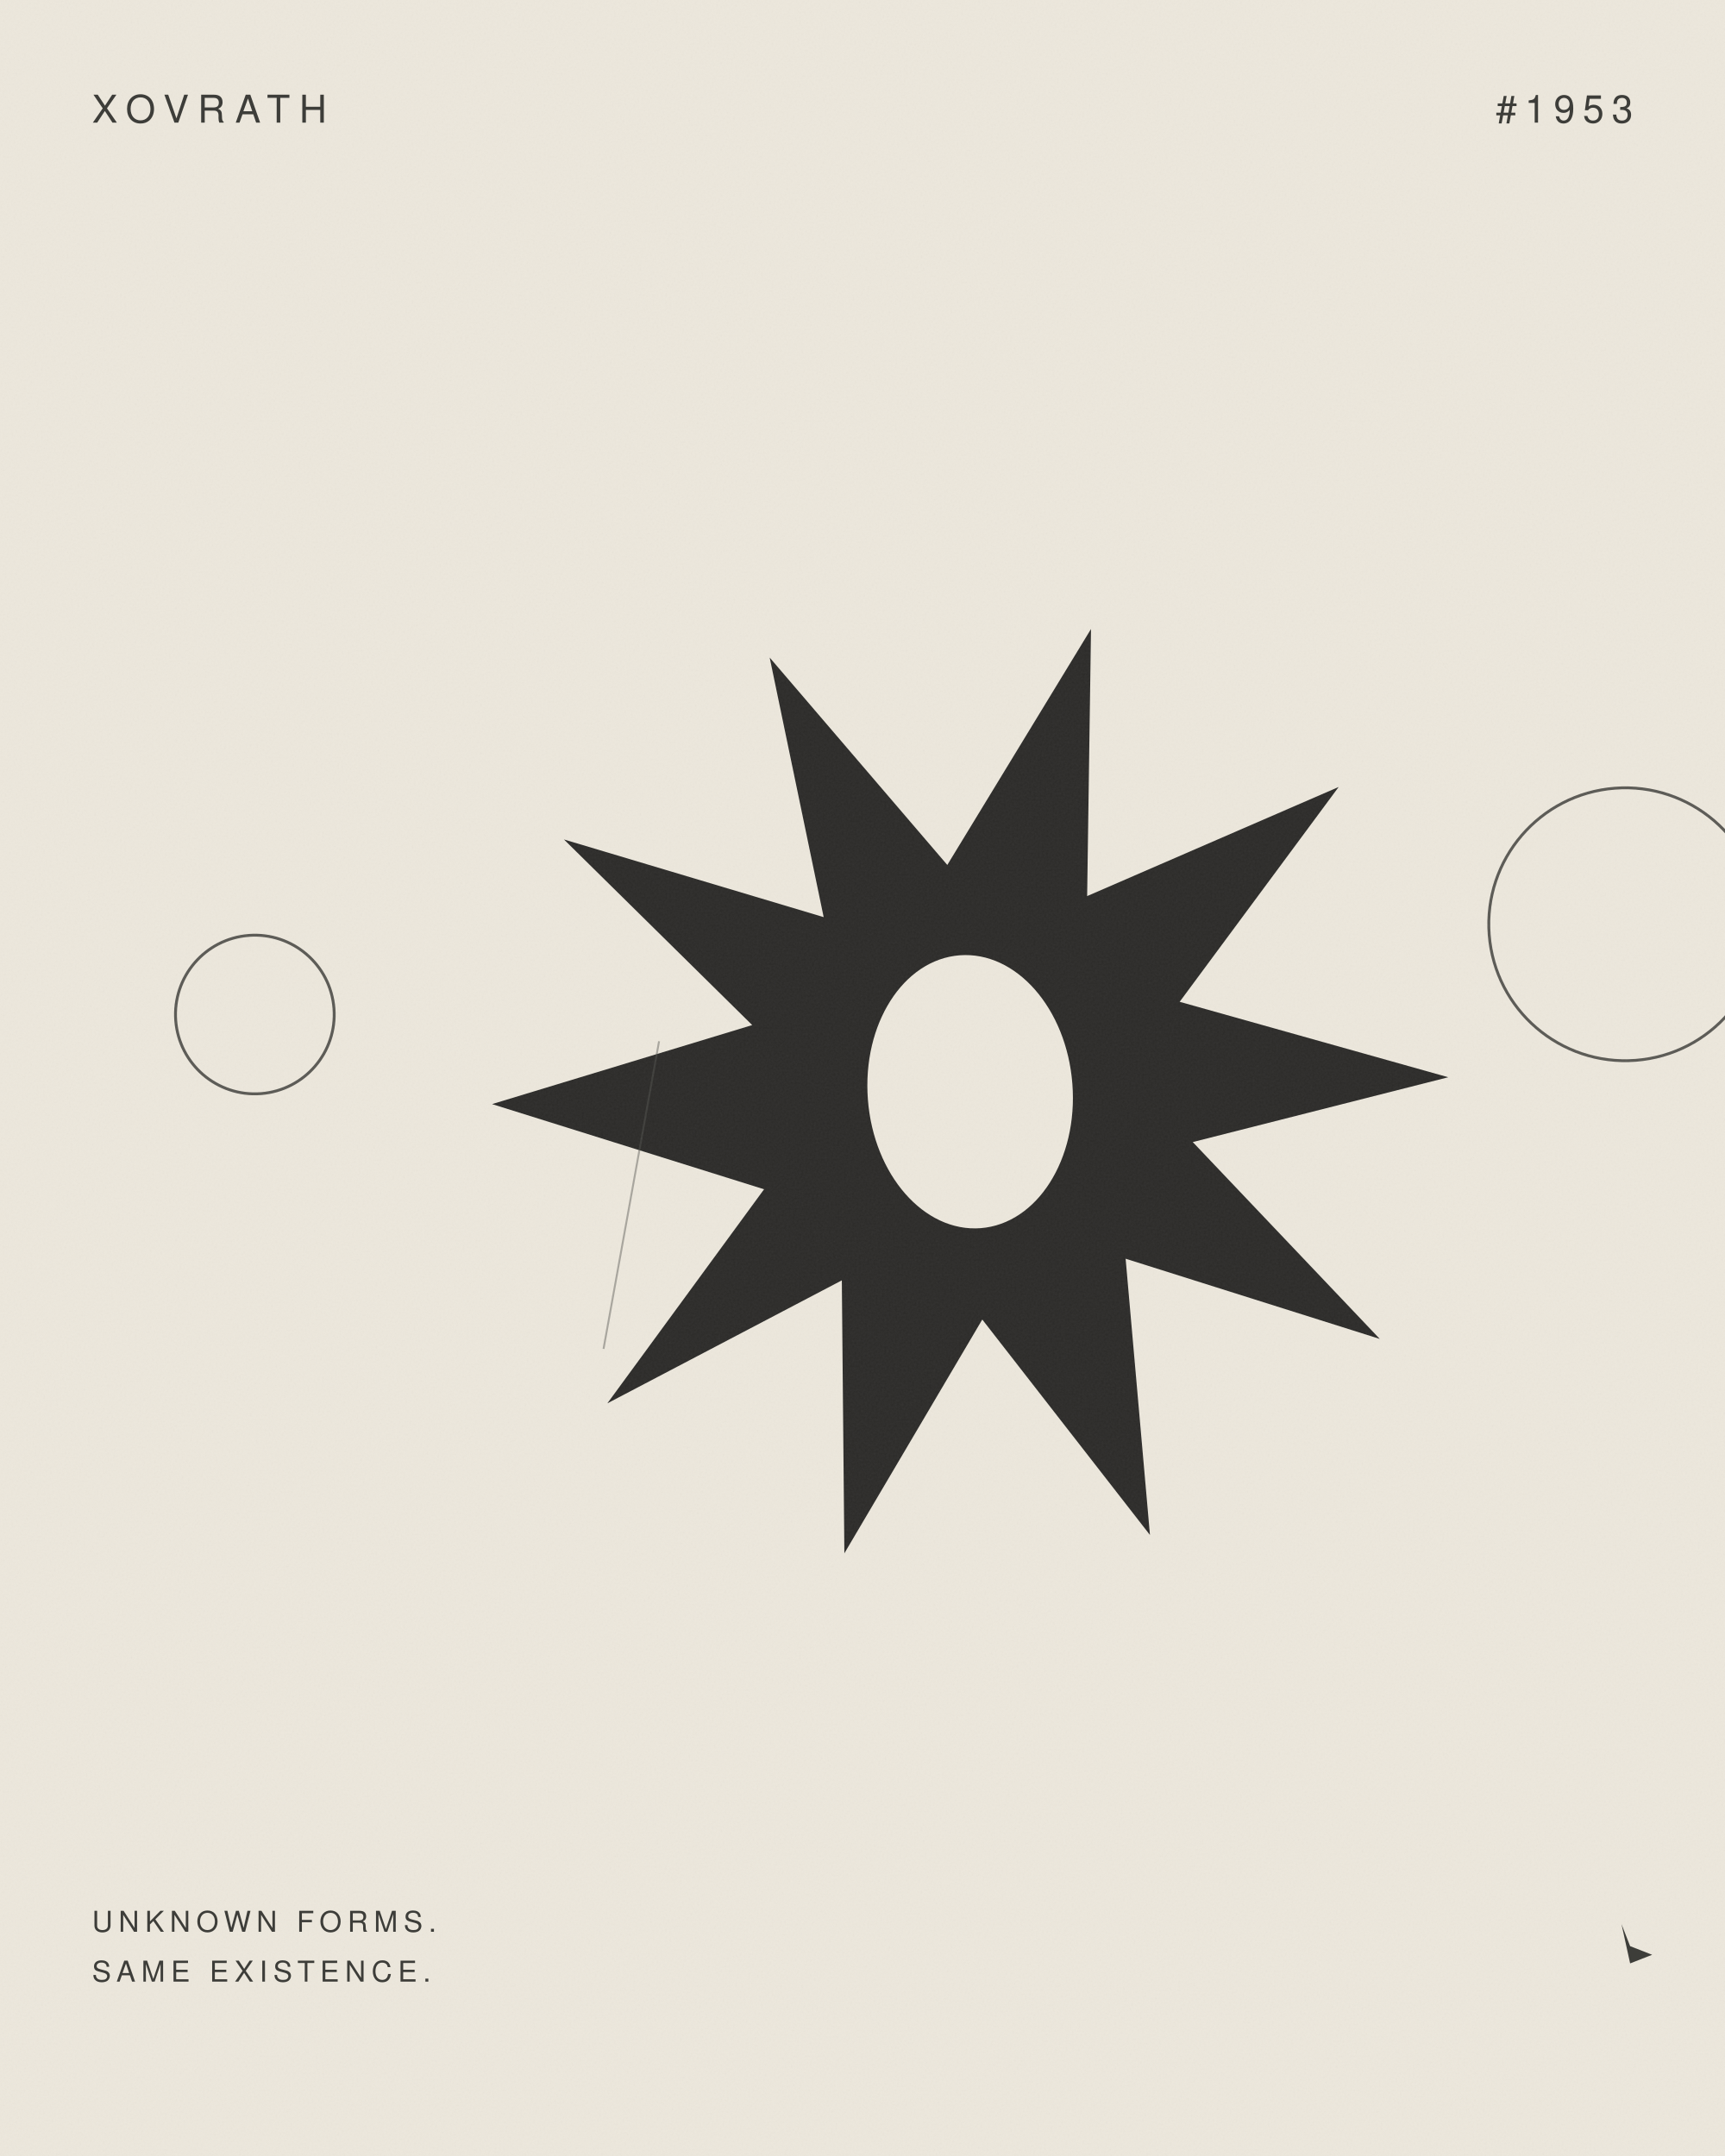
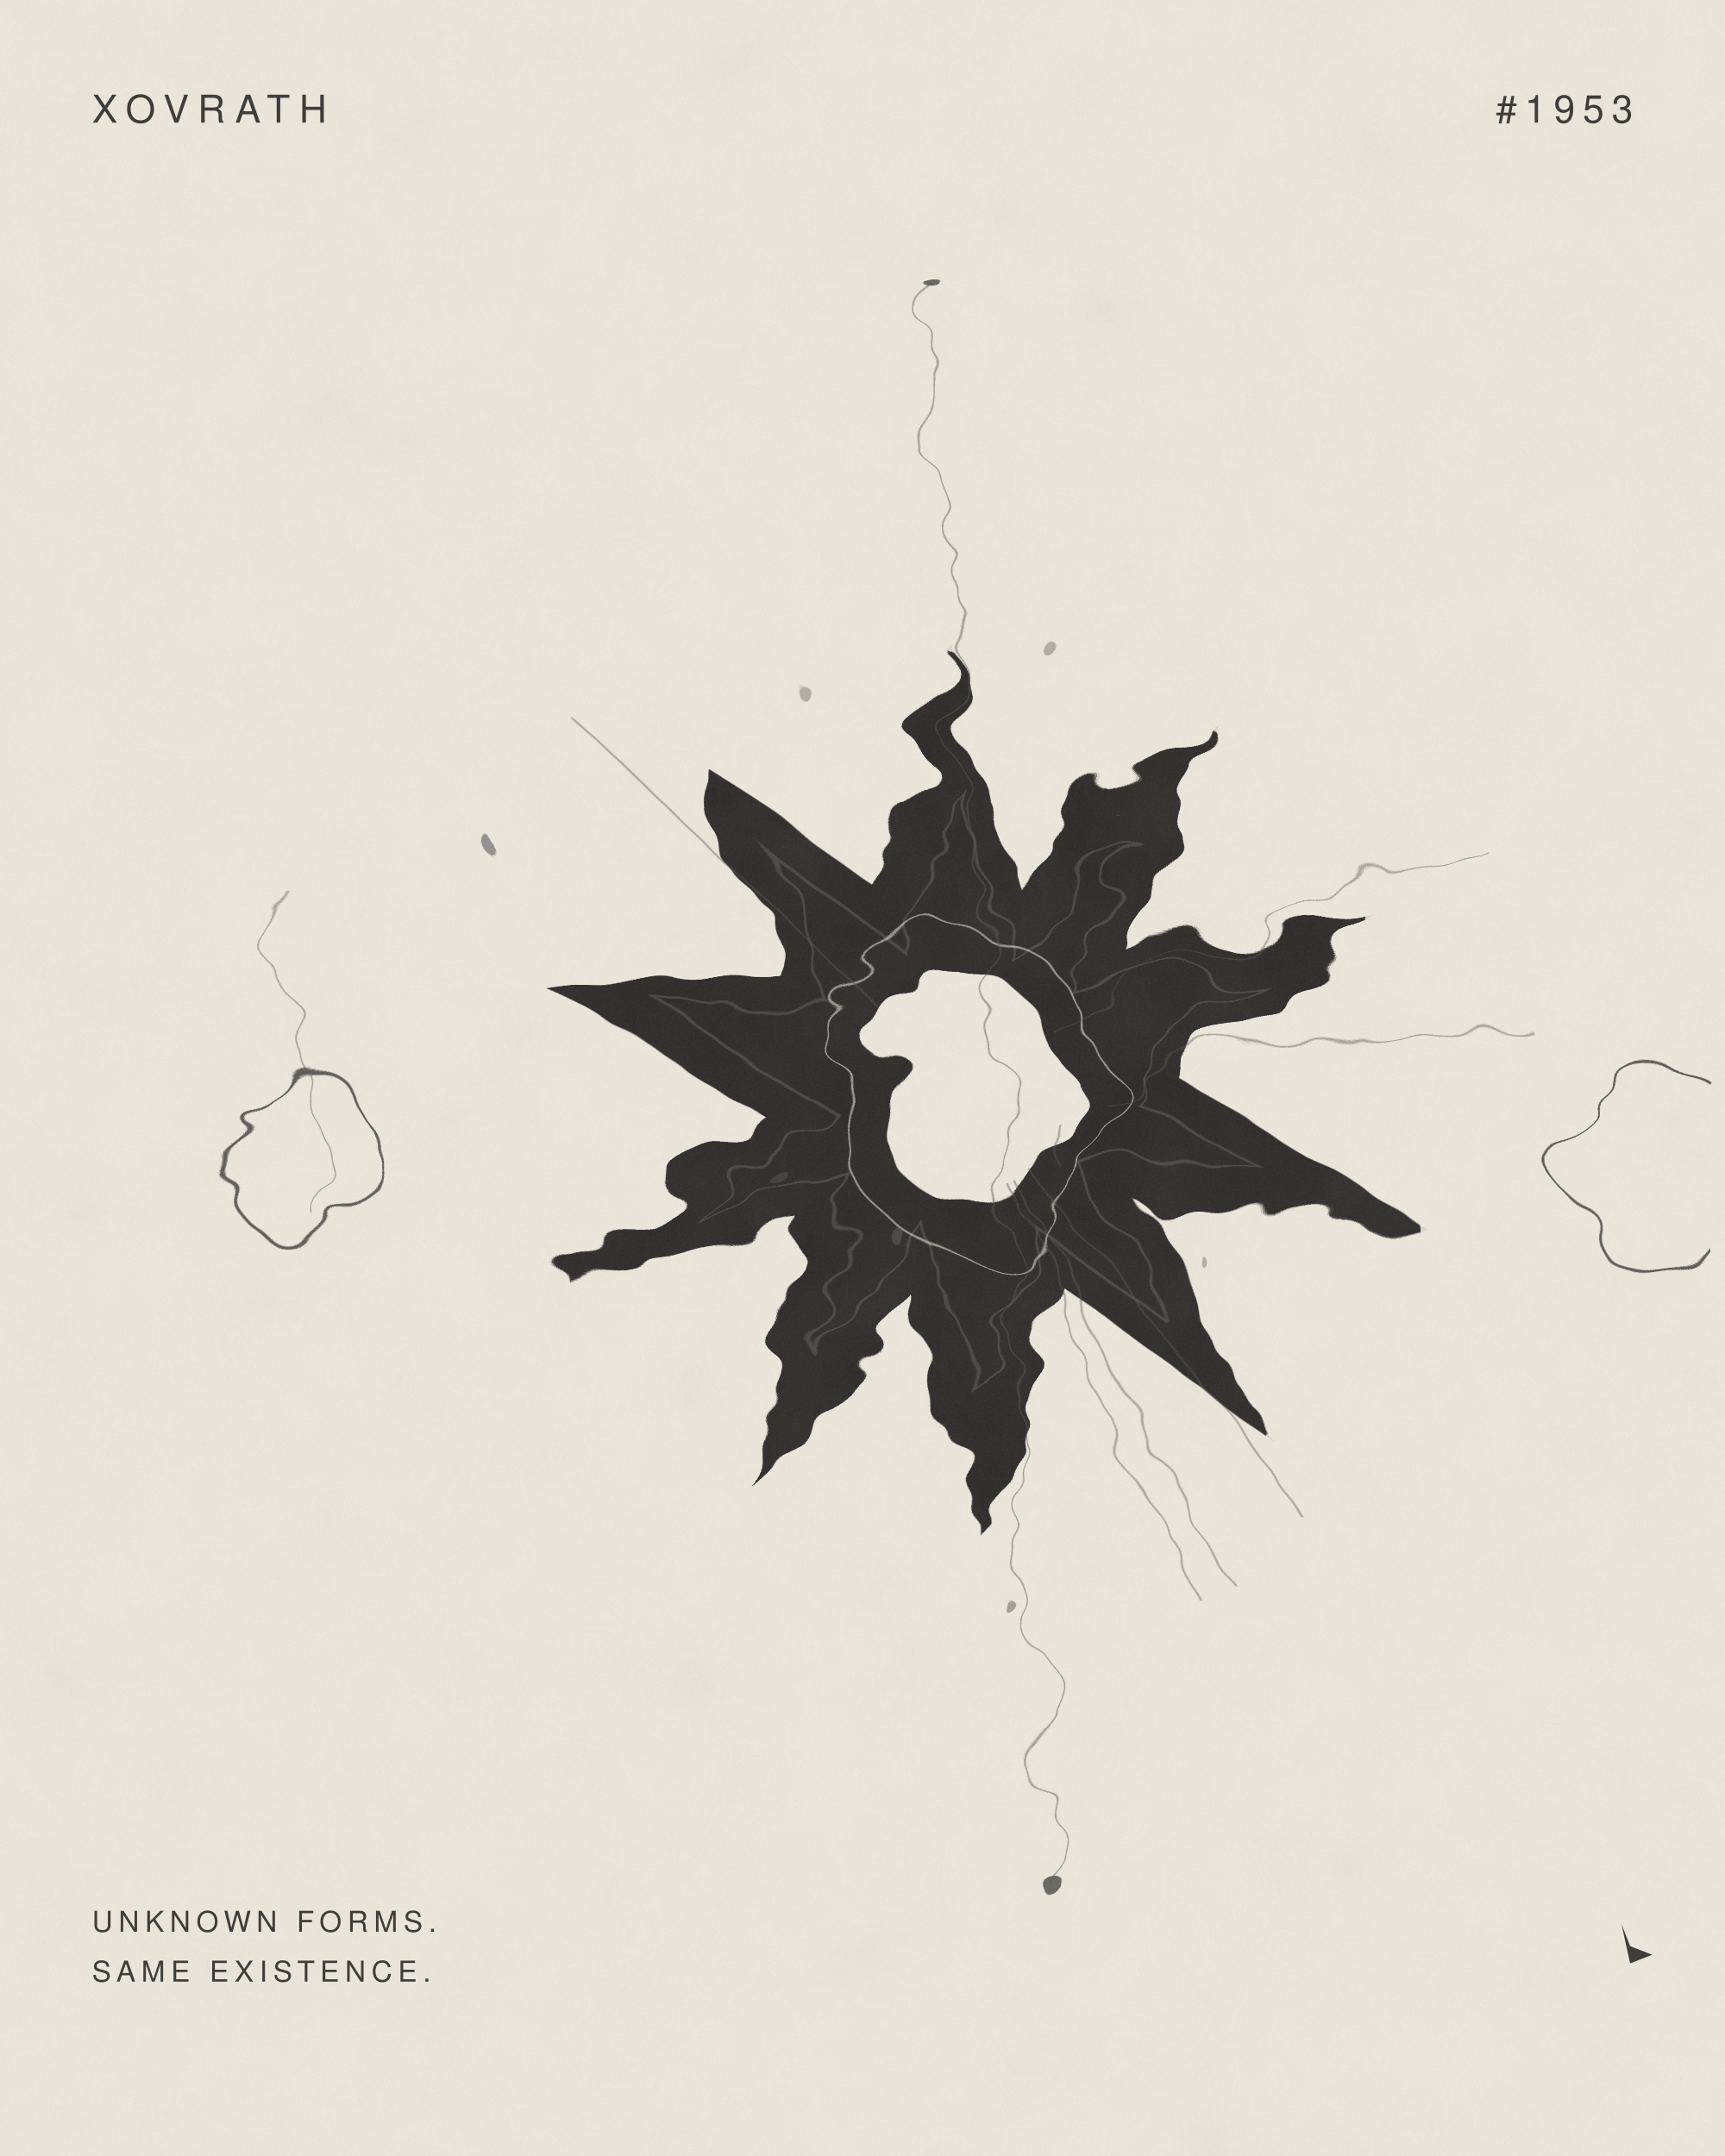
<svg xmlns="http://www.w3.org/2000/svg" viewBox="0 0 900 1125" width="900" height="1125">
+   <defs>
+     <filter id="warp" x="-20%" y="-20%" width="140%" height="140%">
+       <feTurbulence type="fractalNoise" baseFrequency="0.012 0.02" numOctaves="3" seed="13" result="n" />
+       <feDisplacementMap in="SourceGraphic" in2="n" scale="55" />
+     </filter>
+     <filter id="g">
+       <feTurbulence type="fractalNoise" baseFrequency="0.9" numOctaves="2" stitchTiles="stitch" />
+       <feColorMatrix type="saturate" values="0" />
+     </filter>
+     <filter id="g2">
+       <feTurbulence type="fractalNoise" baseFrequency="0.02" numOctaves="4" seed="3" stitchTiles="stitch" />
+       <feColorMatrix type="saturate" values="0" />
+     </filter>
+   </defs>
  <rect width="900" height="1125" fill="#ece7dc" />
  <g transform="rotate(-4.4 450 545)">
-     <polygon points="753.4,585.5 617.9,609 707.3,718.9 578.3,667 579.9,811.7 501.3,692.9 420.2,809 429.8,666.9 302.9,721.5 393,616.4 254.9,561.2 393.4,530.5 302.9,426.4 434.9,477.2 417.2,340 501.3,455 585.5,338 572.8,476.8 708,430.1 616.7,535.5" fill="#1c1c1a" fill-opacity="0.92" />
-     <ellipse cx="504.1" cy="573.9" rx="53.5" ry="71.4" fill="#ece7dc" />
-     <circle cx="135.1" cy="505.1" r="41.4" fill="none" stroke="#1c1c1a" stroke-width="1.5" opacity="0.7" />
-     <circle cx="851.6" cy="513" r="71.2" fill="none" stroke="#1c1c1a" stroke-width="1.5" opacity="0.7" />
-     <line x1="303.1" y1="693" x2="344.3" y2="535.2" stroke="#555550" stroke-width="1" opacity="0.45" />
+     <g filter="url(#warp)">
+       <polygon points="513.1,340.6 536.8,468.8 640.1,384 590.7,506 726.6,502.8 614.2,576.1 724.4,651.5 590.6,642.1 642.1,762.4 542.5,677.1 494.2,807.3 465,676.9 366.2,762.4 414.7,638.1 284.7,653.8 394.1,576.2 283.1,498.5 414.4,510.2 369,383.4 468.8,469.7" fill="#1c1c1a" fill-opacity="0.93" />
+       <polygon points="510.2,415.3 526.3,502.4 596.6,444.8 563,527.7 655.4,525.6 579,575.4 653.9,626.7 562.9,620.3 598,702.1 530.2,644.1 497.4,732.6 477.5,644 410.3,702.1 443.3,617.6 354.9,628.2 429.3,575.5 353.8,522.6 443.1,530.6 412.2,444.4 480.1,503.1" fill="none" stroke="#555550" stroke-width="1.5" opacity="0.65" />
+       <ellipse cx="504.1" cy="573.9" rx="46.2" ry="63.9" fill="#ece7dc" />
+       <ellipse cx="504.1" cy="573.9" rx="68.3" ry="85.9" fill="none" stroke="#ece7dc" stroke-width="1" opacity="0.6" />
+       <line x1="559.1" y1="571" x2="792.3" y2="558.4" stroke="#555550" stroke-width="1" opacity="0.45" />
+       <line x1="534.8" y1="619.7" x2="664.9" y2="813.6" stroke="#555550" stroke-width="1" opacity="0.45" />
+       <line x1="526.1" y1="624.4" x2="619.5" y2="838.4" stroke="#555550" stroke-width="1" opacity="0.45" />
+       <line x1="467" y1="533.3" x2="309.4" y2="361" stroke="#555550" stroke-width="1" opacity="0.45" />
+       <line x1="522.7" y1="625.8" x2="601.5" y2="845.6" stroke="#555550" stroke-width="1" opacity="0.45" />
+       <line x1="554.1" y1="550.8" x2="766" y2="452.7" stroke="#555550" stroke-width="1" opacity="0.45" />
+       <circle cx="152" cy="578.9" r="44.3" fill="none" stroke="#1c1c1a" stroke-width="1.5" opacity="0.7" />
+       <circle cx="864.3" cy="647.3" r="52.4" fill="none" stroke="#1c1c1a" stroke-width="1.5" opacity="0.7" />
+       <circle cx="513.1" cy="340.6" r="4.8" fill="#ece7dc" opacity="0.9" />
+       <circle cx="640.1" cy="384" r="4.7" fill="#ece7dc" opacity="0.9" />
+       <circle cx="726.6" cy="502.8" r="5.4" fill="#ece7dc" opacity="0.9" />
+       <circle cx="724.4" cy="651.5" r="5.5" fill="#ece7dc" opacity="0.9" />
+       <circle cx="642.1" cy="762.4" r="3.6" fill="#ece7dc" opacity="0.9" />
+       <line x1="515.4" y1="150" x2="515.4" y2="990" stroke="#555550" stroke-width="1" opacity="0.5" />
+       <circle cx="515.4" cy="150" r="3.4" fill="#555550" opacity="0.9" />
+       <circle cx="515.4" cy="990" r="5.6" fill="#555550" opacity="0.9" />
+       <circle cx="255.5" cy="418.3" r="3.5" fill="#555550" opacity="0.6" />
+       <circle cx="461.1" cy="646.7" r="4.2" fill="#555550" opacity="0.6" />
+       <circle cx="612.5" cy="665.6" r="2.3" fill="#555550" opacity="0.4" />
+       <circle cx="503.8" cy="842.8" r="3.3" fill="#555550" opacity="0.5" />
+       <circle cx="560.4" cy="343.7" r="4" fill="#555550" opacity="0.4" />
+       <circle cx="404.2" cy="613.7" r="4.8" fill="#555550" opacity="0.4" />
+       <line x1="551.5" y1="619.8" x2="534.7" y2="579.9" stroke="#555550" stroke-width="1" opacity="0.45" />
+       <circle cx="429.8" cy="355.9" r="3.4" fill="#555550" opacity="0.4" />
+       <line x1="154.8" y1="439.5" x2="161.9" y2="615.6" stroke="#555550" stroke-width="1" opacity="0.45" />
+     </g>
  </g>
-   <filter id="g">
-     <feTurbulence type="fractalNoise" baseFrequency="0.9" numOctaves="2" stitchTiles="stitch" />
-     <feColorMatrix type="saturate" values="0" />
-   </filter>
-   <rect width="900" height="1125" filter="url(#g)" opacity="0.06" />
+   <rect width="900" height="1125" filter="url(#g)" opacity="0.07" />
+   <rect width="900" height="1125" filter="url(#g2)" opacity="0.06" />
  <text x="48" y="64" font-family="Helvetica, Arial, sans-serif" font-size="20" letter-spacing="5" fill="#3d3d39">XOVRATH</text>
  <text x="852" y="64" text-anchor="end" font-family="Helvetica, Arial, sans-serif" font-size="20" letter-spacing="4" fill="#3d3d39">#1953</text>
  <text x="48" y="1008" font-family="Helvetica, Arial, sans-serif" font-size="15" letter-spacing="3" fill="#3d3d39">UNKNOWN FORMS.</text>
  <text x="48" y="1034" font-family="Helvetica, Arial, sans-serif" font-size="15" letter-spacing="3" fill="#3d3d39">SAME EXISTENCE.</text>
  <path d="M 846 1004 L 850.5 1015.5 L 862 1020 L 850.5 1024.5 Z" fill="#3d3d39" />
</svg>
